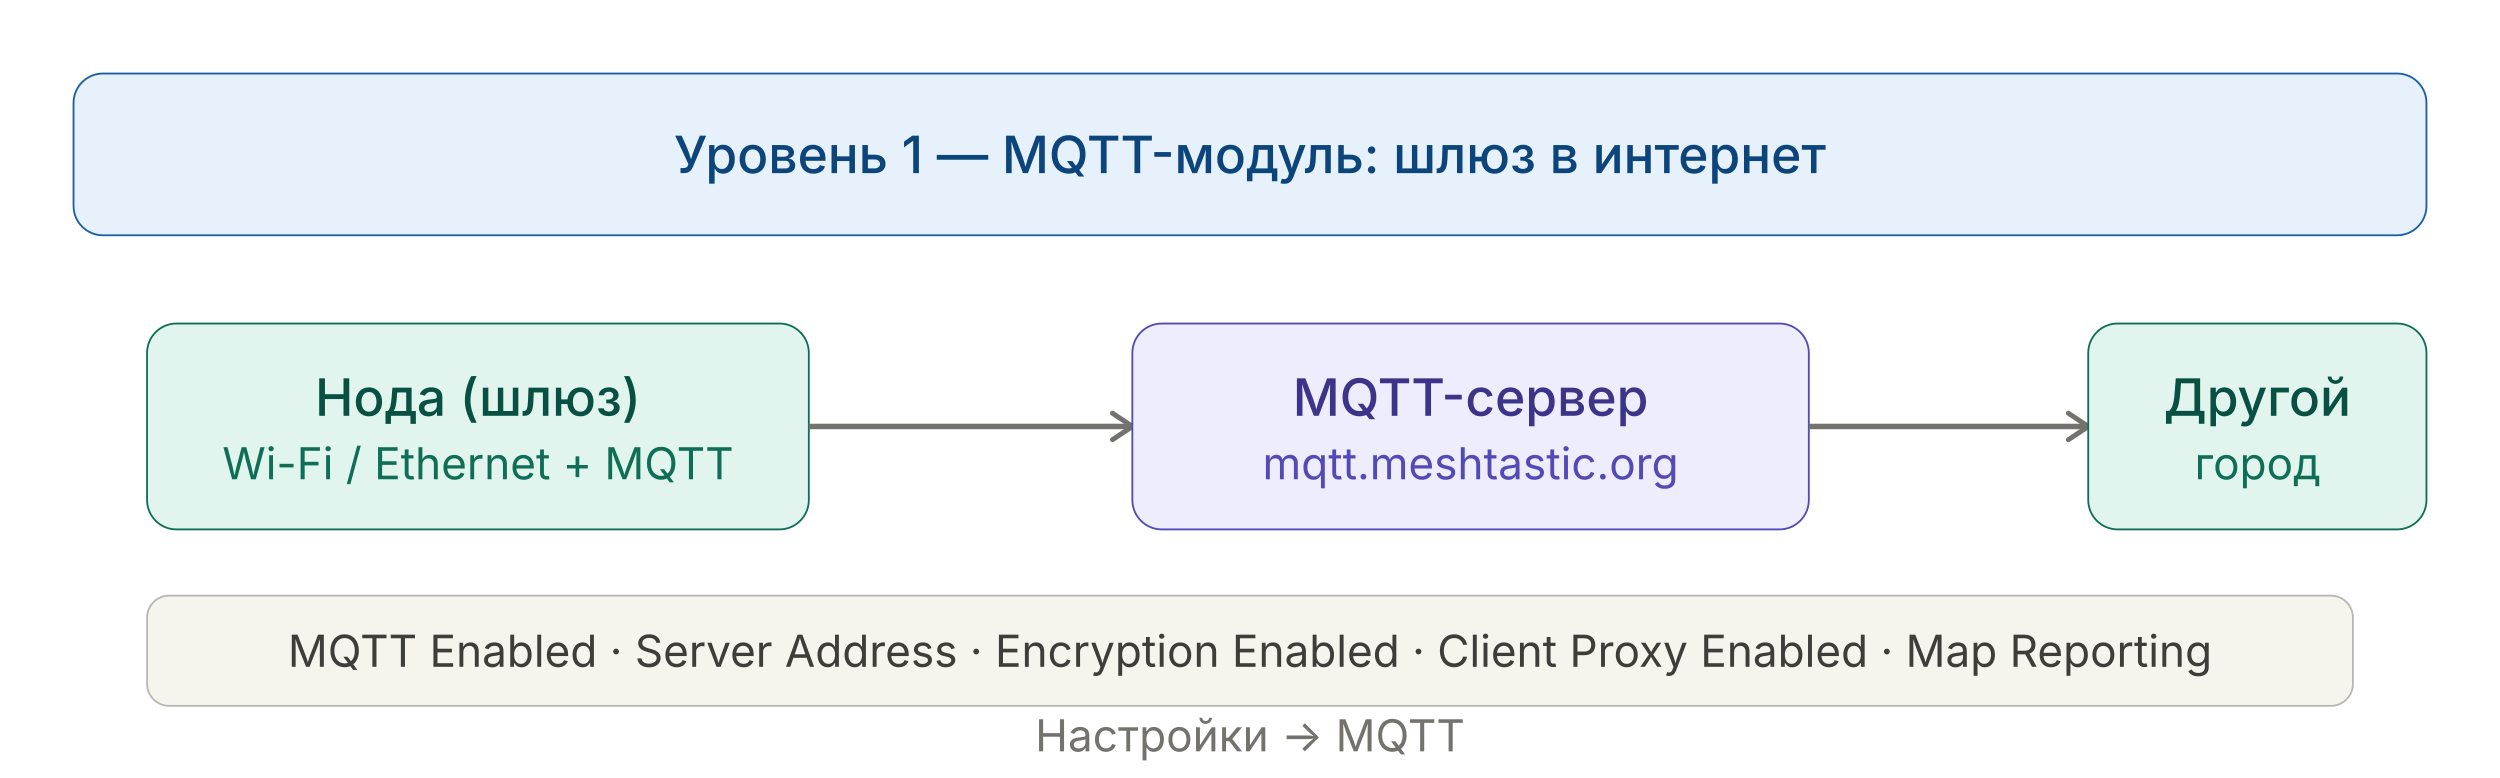
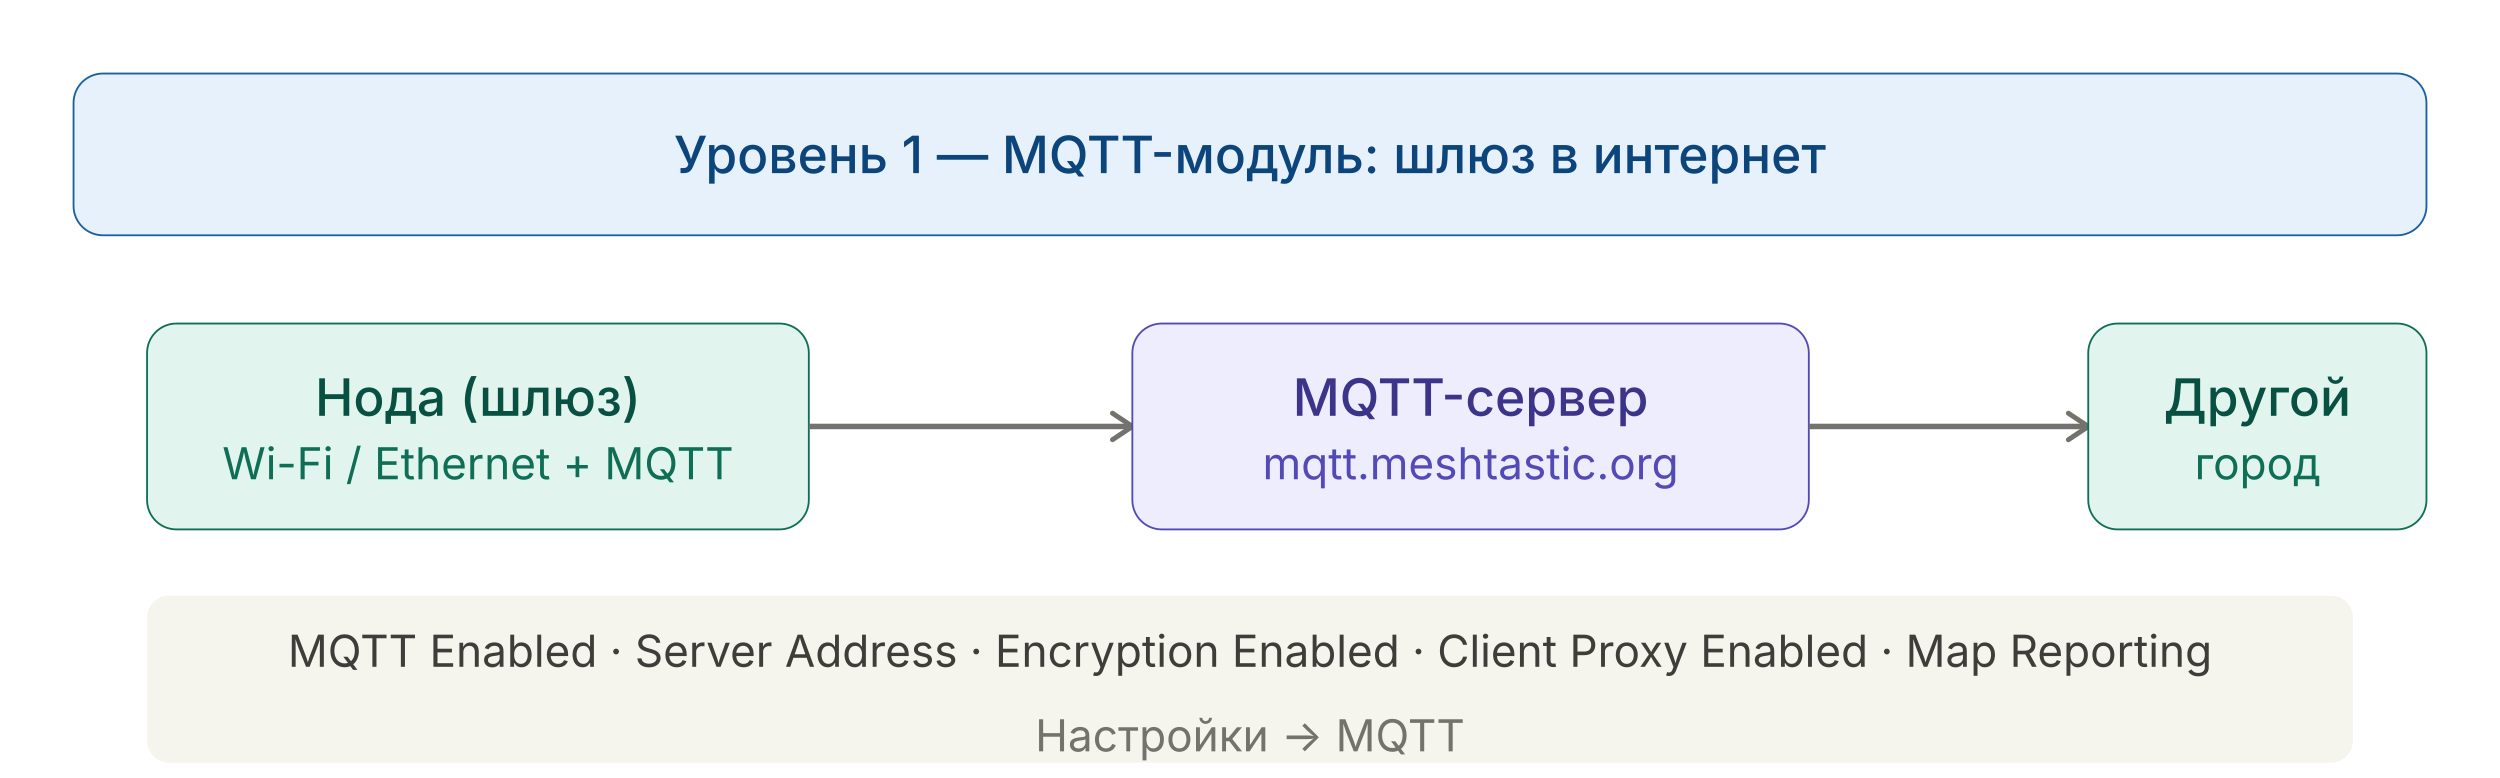
<svg xmlns="http://www.w3.org/2000/svg" width="100%" viewBox="0 0 680 211.48" version="1.1" id="svg9">
  <defs id="defs1">
    <marker id="arrow" viewBox="0 0 10 10" refX="8" refY="5" markerWidth="6" markerHeight="6" orient="auto-start-reverse">
      <path d="M2 1L8 5L2 9" fill="none" stroke="context-stroke" stroke-width="1.5" stroke-linecap="round" stroke-linejoin="round" id="path1" />
    </marker>
  </defs>
  <g style="fill:rgb(0, 0, 0);stroke:none;color:rgb(0, 0, 0);stroke-width:1px;stroke-linecap:butt;stroke-linejoin:miter;opacity:1;font-family:&quot;Anthropic Sans&quot;, -apple-system, &quot;system-ui&quot;, &quot;Segoe UI&quot;, sans-serif;font-size:16px;font-weight:400;text-anchor:start;dominant-baseline:auto" id="g1">
    <rect x="20" y="20" width="640" height="44" rx="8" stroke-width="0.5" style="fill:rgb(230, 241, 251);stroke:rgb(24, 95, 165);color:rgb(0, 0, 0);stroke-width:0.5px;stroke-linecap:butt;stroke-linejoin:miter;opacity:1;font-family:&quot;Anthropic Sans&quot;, -apple-system, &quot;system-ui&quot;, &quot;Segoe UI&quot;, sans-serif;font-size:16px;font-weight:400;text-anchor:start;dominant-baseline:auto" id="rect1" />
    <text x="340" y="42" text-anchor="middle" dominant-baseline="central" style="fill:rgb(12, 68, 124);stroke:none;color:rgb(0, 0, 0);stroke-width:1px;stroke-linecap:butt;stroke-linejoin:miter;opacity:1;font-family:&quot;Anthropic Sans&quot;, -apple-system, &quot;system-ui&quot;, &quot;Segoe UI&quot;, sans-serif;font-size:14px;font-weight:500;text-anchor:middle;dominant-baseline:central" id="text1">Уровень 1 — MQTT-модуль: шлюз в интернет</text>
  </g>
  <g style="fill:rgb(0, 0, 0);stroke:none;color:rgb(0, 0, 0);stroke-width:1px;stroke-linecap:butt;stroke-linejoin:miter;opacity:1;font-family:&quot;Anthropic Sans&quot;, -apple-system, &quot;system-ui&quot;, &quot;Segoe UI&quot;, sans-serif;font-size:16px;font-weight:400;text-anchor:start;dominant-baseline:auto" id="g3">
    <rect x="40" y="88" width="180" height="56" rx="8" stroke-width="0.5" style="fill:rgb(225, 245, 238);stroke:rgb(15, 110, 86);color:rgb(0, 0, 0);stroke-width:0.5px;stroke-linecap:butt;stroke-linejoin:miter;opacity:1;font-family:&quot;Anthropic Sans&quot;, -apple-system, &quot;system-ui&quot;, &quot;Segoe UI&quot;, sans-serif;font-size:16px;font-weight:400;text-anchor:start;dominant-baseline:auto" id="rect2" />
    <text x="130" y="108" text-anchor="middle" dominant-baseline="central" style="fill:rgb(8, 80, 65);stroke:none;color:rgb(0, 0, 0);stroke-width:1px;stroke-linecap:butt;stroke-linejoin:miter;opacity:1;font-family:&quot;Anthropic Sans&quot;, -apple-system, &quot;system-ui&quot;, &quot;Segoe UI&quot;, sans-serif;font-size:14px;font-weight:500;text-anchor:middle;dominant-baseline:central" id="text2">Нода (шлюз)</text>
    <text x="130" y="126" text-anchor="middle" dominant-baseline="central" style="fill:rgb(15, 110, 86);stroke:none;color:rgb(0, 0, 0);stroke-width:1px;stroke-linecap:butt;stroke-linejoin:miter;opacity:1;font-family:&quot;Anthropic Sans&quot;, -apple-system, &quot;system-ui&quot;, &quot;Segoe UI&quot;, sans-serif;font-size:12px;font-weight:400;text-anchor:middle;dominant-baseline:central" id="text3">Wi-Fi / Ethernet + MQTT</text>
  </g>
  <line x1="220" y1="116" x2="308" y2="116" stroke="#1D9E75" marker-end="url(#arrow)" style="fill:none;stroke:rgb(115, 114, 108);color:rgb(0, 0, 0);stroke-width:1.5px;stroke-linecap:butt;stroke-linejoin:miter;opacity:1;font-family:&quot;Anthropic Sans&quot;, -apple-system, &quot;system-ui&quot;, &quot;Segoe UI&quot;, sans-serif;font-size:16px;font-weight:400;text-anchor:start;dominant-baseline:auto" id="line3" />
  <g style="fill:rgb(0, 0, 0);stroke:none;color:rgb(0, 0, 0);stroke-width:1px;stroke-linecap:butt;stroke-linejoin:miter;opacity:1;font-family:&quot;Anthropic Sans&quot;, -apple-system, &quot;system-ui&quot;, &quot;Segoe UI&quot;, sans-serif;font-size:16px;font-weight:400;text-anchor:start;dominant-baseline:auto" id="g5">
    <rect x="308" y="88" width="184" height="56" rx="8" stroke-width="0.5" style="fill:rgb(238, 237, 254);stroke:rgb(83, 74, 183);color:rgb(0, 0, 0);stroke-width:0.5px;stroke-linecap:butt;stroke-linejoin:miter;opacity:1;font-family:&quot;Anthropic Sans&quot;, -apple-system, &quot;system-ui&quot;, &quot;Segoe UI&quot;, sans-serif;font-size:16px;font-weight:400;text-anchor:start;dominant-baseline:auto" id="rect3" />
    <text x="400" y="108" text-anchor="middle" dominant-baseline="central" style="fill:rgb(60, 52, 137);stroke:none;color:rgb(0, 0, 0);stroke-width:1px;stroke-linecap:butt;stroke-linejoin:miter;opacity:1;font-family:&quot;Anthropic Sans&quot;, -apple-system, &quot;system-ui&quot;, &quot;Segoe UI&quot;, sans-serif;font-size:14px;font-weight:500;text-anchor:middle;dominant-baseline:central" id="text4">MQTT-сервер</text>
    <text x="400" y="126" text-anchor="middle" dominant-baseline="central" style="fill:rgb(83, 74, 183);stroke:none;color:rgb(0, 0, 0);stroke-width:1px;stroke-linecap:butt;stroke-linejoin:miter;opacity:1;font-family:&quot;Anthropic Sans&quot;, -apple-system, &quot;system-ui&quot;, &quot;Segoe UI&quot;, sans-serif;font-size:12px;font-weight:400;text-anchor:middle;dominant-baseline:central" id="text5">mqtt.meshtastic.org</text>
  </g>
  <line x1="492" y1="116" x2="568" y2="116" stroke="#7F77DD" marker-end="url(#arrow)" style="fill:none;stroke:rgb(115, 114, 108);color:rgb(0, 0, 0);stroke-width:1.5px;stroke-linecap:butt;stroke-linejoin:miter;opacity:1;font-family:&quot;Anthropic Sans&quot;, -apple-system, &quot;system-ui&quot;, &quot;Segoe UI&quot;, sans-serif;font-size:16px;font-weight:400;text-anchor:start;dominant-baseline:auto" id="line5" />
  <g style="fill:rgb(0, 0, 0);stroke:none;color:rgb(0, 0, 0);stroke-width:1px;stroke-linecap:butt;stroke-linejoin:miter;opacity:1;font-family:&quot;Anthropic Sans&quot;, -apple-system, &quot;system-ui&quot;, &quot;Segoe UI&quot;, sans-serif;font-size:16px;font-weight:400;text-anchor:start;dominant-baseline:auto" id="g7">
    <rect x="568" y="88" width="92" height="56" rx="8" stroke-width="0.5" style="fill:rgb(225, 245, 238);stroke:rgb(15, 110, 86);color:rgb(0, 0, 0);stroke-width:0.5px;stroke-linecap:butt;stroke-linejoin:miter;opacity:1;font-family:&quot;Anthropic Sans&quot;, -apple-system, &quot;system-ui&quot;, &quot;Segoe UI&quot;, sans-serif;font-size:16px;font-weight:400;text-anchor:start;dominant-baseline:auto" id="rect5" />
    <text x="614" y="108" text-anchor="middle" dominant-baseline="central" style="fill:rgb(8, 80, 65);stroke:none;color:rgb(0, 0, 0);stroke-width:1px;stroke-linecap:butt;stroke-linejoin:miter;opacity:1;font-family:&quot;Anthropic Sans&quot;, -apple-system, &quot;system-ui&quot;, &quot;Segoe UI&quot;, sans-serif;font-size:14px;font-weight:500;text-anchor:middle;dominant-baseline:central" id="text6">Другой</text>
    <text x="614" y="126" text-anchor="middle" dominant-baseline="central" style="fill:rgb(15, 110, 86);stroke:none;color:rgb(0, 0, 0);stroke-width:1px;stroke-linecap:butt;stroke-linejoin:miter;opacity:1;font-family:&quot;Anthropic Sans&quot;, -apple-system, &quot;system-ui&quot;, &quot;Segoe UI&quot;, sans-serif;font-size:12px;font-weight:400;text-anchor:middle;dominant-baseline:central" id="text7">город</text>
  </g>
-   <rect x="40" y="162" width="600" height="30" rx="6" stroke-width="0.5" style="fill:rgb(245, 244, 237);stroke:rgba(31, 30, 29, 0.3);color:rgb(0, 0, 0);stroke-width:0.5px;stroke-linecap:butt;stroke-linejoin:miter;opacity:1;font-family:&quot;Anthropic Sans&quot;, -apple-system, &quot;system-ui&quot;, &quot;Segoe UI&quot;, sans-serif;font-size:16px;font-weight:400;text-anchor:start;dominant-baseline:auto" id="rect7" />
+   <rect x="40" y="162" width="600" height="45.455" rx="6" stroke-width="0.5" style="color:#000000;font-weight:400;font-size:16px;font-family:'Anthropic Sans', '-apple-system', system-ui, 'Segoe UI', sans-serif;dominant-baseline:auto;text-anchor:start;opacity:1;fill:#f5f4ed;stroke-width:0.615px;stroke-linecap:butt;stroke-linejoin:miter" id="rect7" />
  <text x="340" y="177" text-anchor="middle" dominant-baseline="central" style="fill:rgb(61, 61, 58);stroke:none;color:rgb(0, 0, 0);stroke-width:1px;stroke-linecap:butt;stroke-linejoin:miter;opacity:1;font-family:&quot;Anthropic Sans&quot;, -apple-system, &quot;system-ui&quot;, &quot;Segoe UI&quot;, sans-serif;font-size:12px;font-weight:400;text-anchor:middle;dominant-baseline:central" id="text8">MQTT Enabled · Server Address · Encryption Enabled · Client Proxy Enabled · Map Reporting</text>
  <text x="340" y="200" text-anchor="middle" dominant-baseline="central" style="color:#000000;font-weight:400;font-size:12px;font-family:'Anthropic Sans', '-apple-system', system-ui, 'Segoe UI', sans-serif;dominant-baseline:central;text-anchor:middle;opacity:1;fill:#73726c;stroke:none;stroke-width:1px;stroke-linecap:butt;stroke-linejoin:miter" id="text9">Настройки → MQTT</text>
</svg>
